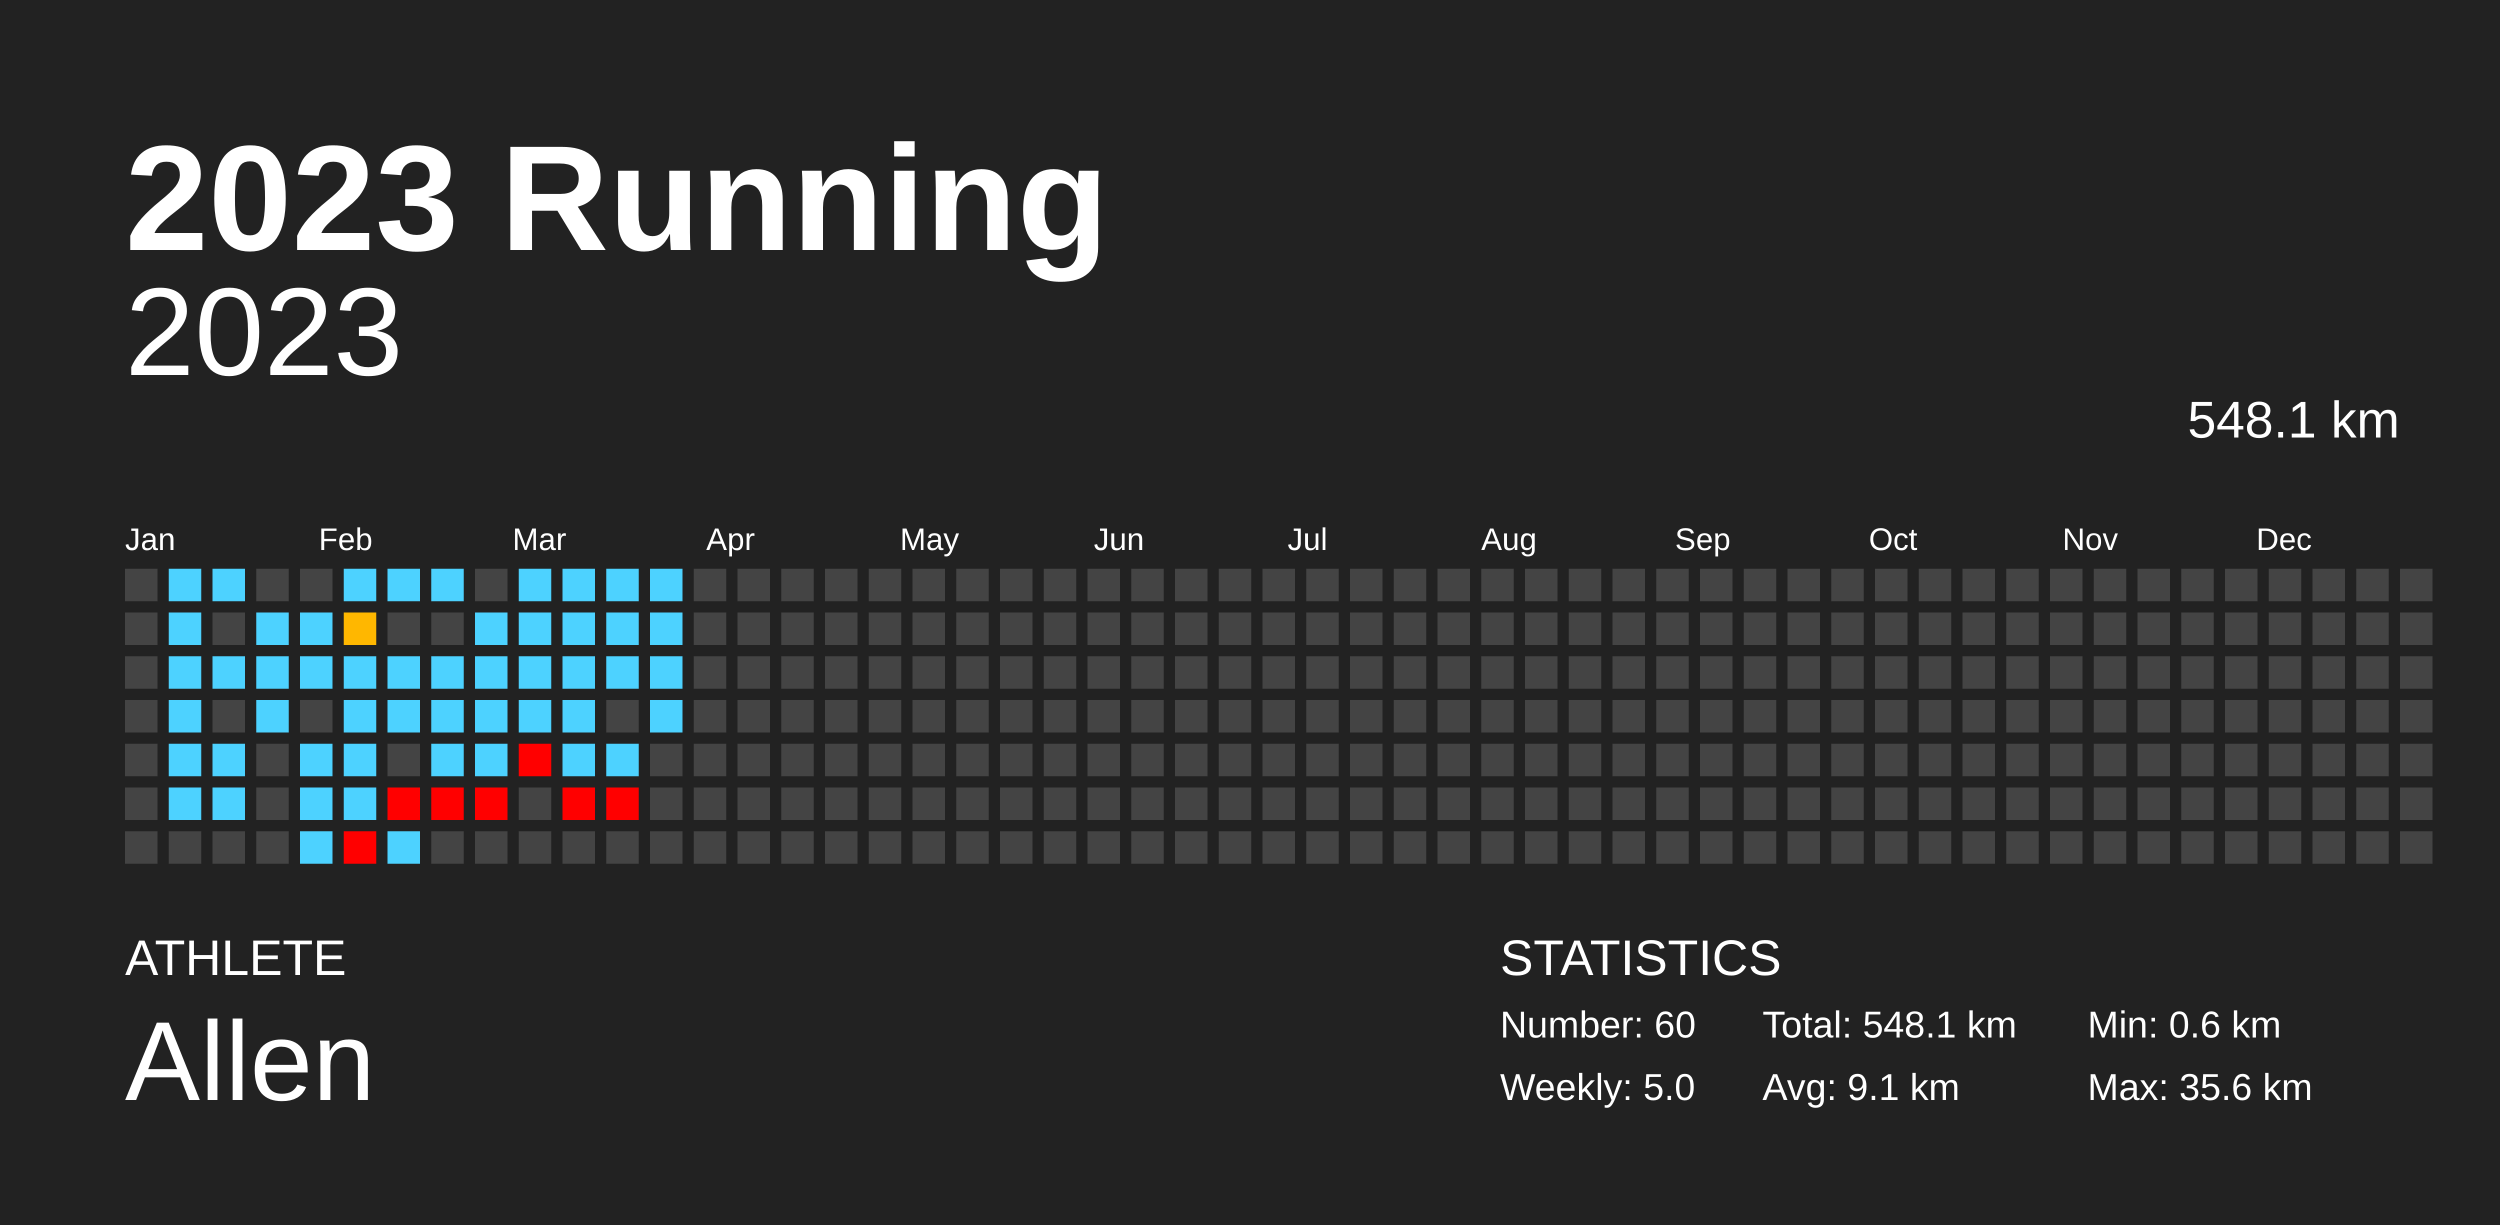
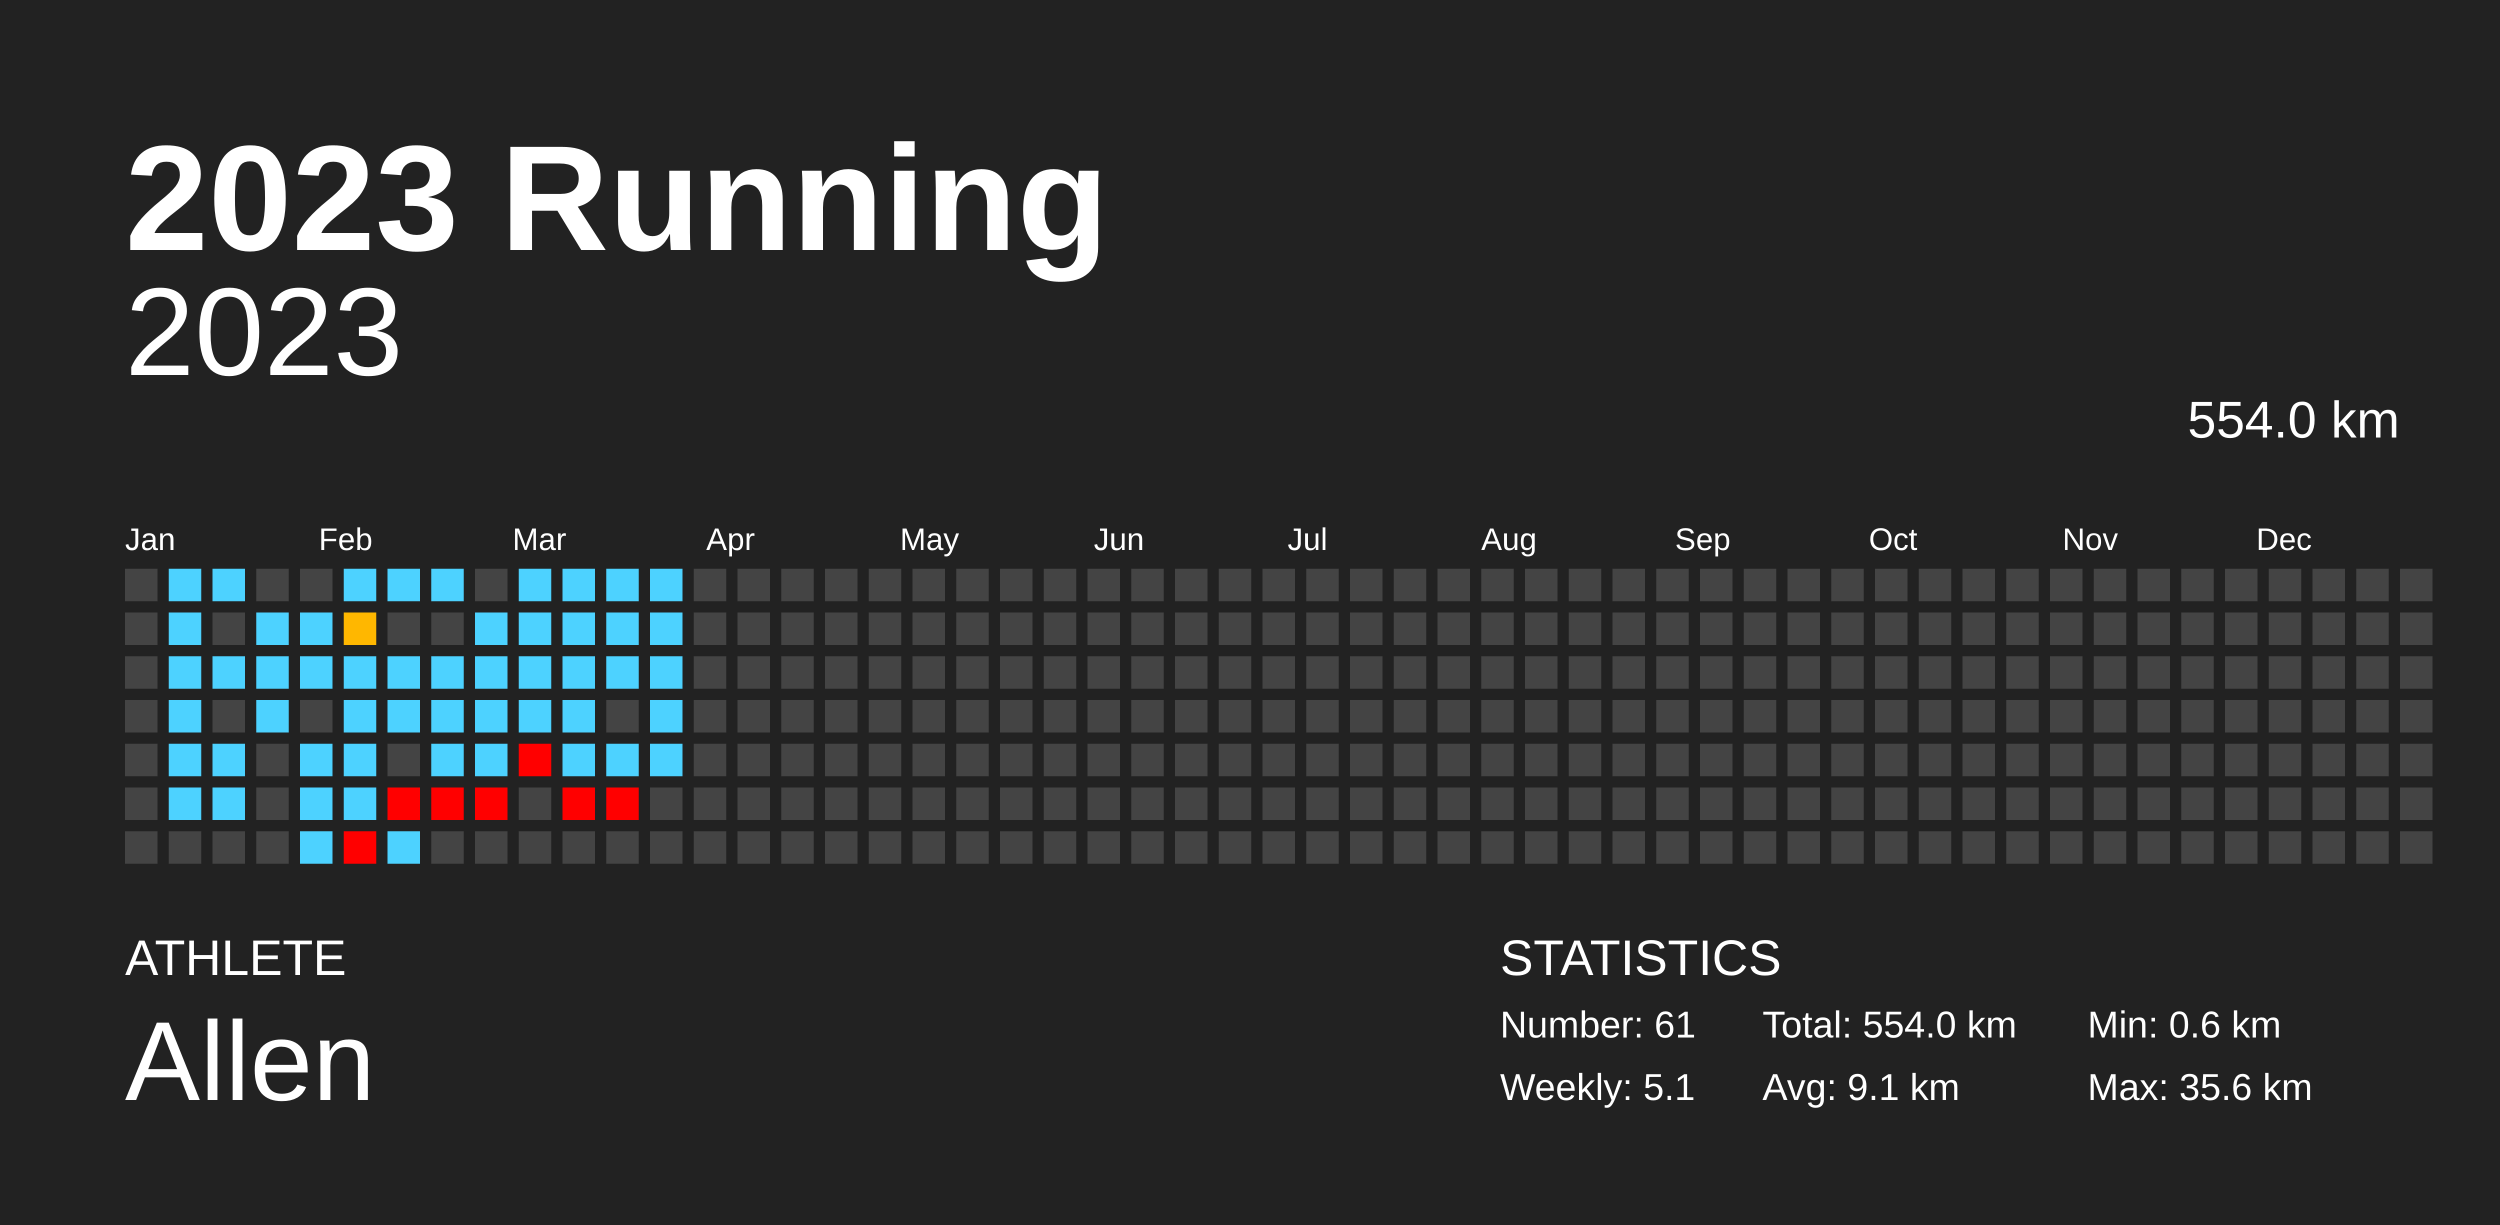
<svg xmlns="http://www.w3.org/2000/svg" baseProfile="full" height="98mm" version="1.1" viewBox="0,0,200,98" width="200mm">
  <defs />
  <rect fill="#222222" height="98" width="200" x="0" y="0" />
  <text fill="#FFFFFF" style="font-size:12px; font-family:Arial; font-weight:bold;" x="10" y="20">2023 Running</text>
  <text fill="#FFFFFF" style="font-size:4px; font-family:Arial" x="10" y="78">ATHLETE</text>
  <text fill="#FFFFFF" style="font-size:9px; font-family:Arial" x="10" y="88">Allen</text>
  <text fill="#FFFFFF" style="font-size:4px; font-family:Arial" x="120" y="78">STATISTICS</text>
-   <text fill="#FFFFFF" style="font-size:3px; font-family:Arial" x="120" y="83">Number: 60</text>
-   <text fill="#FFFFFF" style="font-size:3px; font-family:Arial" x="120" y="88">Weekly: 5.0</text>
-   <text fill="#FFFFFF" style="font-size:3px; font-family:Arial" x="141" y="83">Total: 548.1 km</text>
+   <text fill="#FFFFFF" style="font-size:3px; font-family:Arial" x="120" y="83">Number: 61</text>
+   <text fill="#FFFFFF" style="font-size:3px; font-family:Arial" x="120" y="88">Weekly: 5.1</text>
+   <text fill="#FFFFFF" style="font-size:3px; font-family:Arial" x="141" y="83">Total: 554.0 km</text>
  <text fill="#FFFFFF" style="font-size:3px; font-family:Arial" x="141" y="88">Avg: 9.1 km</text>
  <text fill="#FFFFFF" style="font-size:3px; font-family:Arial" x="167" y="83">Min: 0.6 km</text>
  <text fill="#FFFFFF" style="font-size:3px; font-family:Arial" x="167" y="88">Max: 35.6 km</text>
  <text alignment-baseline="hanging" fill="#FFFFFF" style="font-size:10.0px; font-family:Arial;" x="10" y="30">2023</text>
-   <text alignment-baseline="hanging" fill="#FFFFFF" style="font-size:4.125px; font-family:Arial;" x="175" y="35">548.1 km</text>
+   <text alignment-baseline="hanging" fill="#FFFFFF" style="font-size:4.125px; font-family:Arial;" x="175" y="35">554.0 km</text>
  <text fill="#FFFFFF" style="font-size:2.5px; font-family:Arial" x="10.0" y="44">Jan</text>
  <text fill="#FFFFFF" style="font-size:2.5px; font-family:Arial" x="25.5" y="44">Feb</text>
  <text fill="#FFFFFF" style="font-size:2.5px; font-family:Arial" x="41.0" y="44">Mar</text>
  <text fill="#FFFFFF" style="font-size:2.5px; font-family:Arial" x="56.5" y="44">Apr</text>
  <text fill="#FFFFFF" style="font-size:2.5px; font-family:Arial" x="72.0" y="44">May</text>
  <text fill="#FFFFFF" style="font-size:2.5px; font-family:Arial" x="87.5" y="44">Jun</text>
  <text fill="#FFFFFF" style="font-size:2.5px; font-family:Arial" x="103.0" y="44">Jul</text>
  <text fill="#FFFFFF" style="font-size:2.5px; font-family:Arial" x="118.5" y="44">Aug</text>
  <text fill="#FFFFFF" style="font-size:2.5px; font-family:Arial" x="134.0" y="44">Sep</text>
  <text fill="#FFFFFF" style="font-size:2.5px; font-family:Arial" x="149.5" y="44">Oct</text>
  <text fill="#FFFFFF" style="font-size:2.5px; font-family:Arial" x="165.0" y="44">Nov</text>
  <text fill="#FFFFFF" style="font-size:2.5px; font-family:Arial" x="180.5" y="44">Dec</text>
  <rect fill="#444444" height="2.6" width="2.6" x="10.0" y="45.5" />
  <rect fill="#444444" height="2.6" width="2.6" x="10.0" y="49.0" />
  <rect fill="#444444" height="2.6" width="2.6" x="10.0" y="52.5" />
  <rect fill="#444444" height="2.6" width="2.6" x="10.0" y="56.0" />
  <rect fill="#444444" height="2.6" width="2.6" x="10.0" y="59.5" />
  <rect fill="#444444" height="2.6" width="2.6" x="10.0" y="63.0" />
  <rect fill="#444444" height="2.6" width="2.6" x="10.0" y="66.5" />
  <rect fill="#4dd2ff" height="2.6" width="2.6" x="13.5" y="45.5" />
  <rect fill="#4dd2ff" height="2.6" width="2.6" x="13.5" y="49.0" />
  <rect fill="#4dd2ff" height="2.6" width="2.6" x="13.5" y="52.5" />
  <rect fill="#4dd2ff" height="2.6" width="2.6" x="13.5" y="56.0" />
  <rect fill="#4dd2ff" height="2.6" width="2.6" x="13.5" y="59.5" />
  <rect fill="#4dd2ff" height="2.6" width="2.6" x="13.5" y="63.0" />
  <rect fill="#444444" height="2.6" width="2.6" x="13.5" y="66.5" />
  <rect fill="#4dd2ff" height="2.6" width="2.6" x="17.0" y="45.5" />
  <rect fill="#444444" height="2.6" width="2.6" x="17.0" y="49.0" />
  <rect fill="#4dd2ff" height="2.6" width="2.6" x="17.0" y="52.5" />
  <rect fill="#444444" height="2.6" width="2.6" x="17.0" y="56.0" />
  <rect fill="#4dd2ff" height="2.6" width="2.6" x="17.0" y="59.5" />
  <rect fill="#4dd2ff" height="2.6" width="2.6" x="17.0" y="63.0" />
  <rect fill="#444444" height="2.6" width="2.6" x="17.0" y="66.5" />
  <rect fill="#444444" height="2.6" width="2.6" x="20.5" y="45.5" />
  <rect fill="#4dd2ff" height="2.6" width="2.6" x="20.5" y="49.0" />
  <rect fill="#4dd2ff" height="2.6" width="2.6" x="20.5" y="52.5" />
  <rect fill="#4dd2ff" height="2.6" width="2.6" x="20.5" y="56.0" />
  <rect fill="#444444" height="2.6" width="2.6" x="20.5" y="59.5" />
  <rect fill="#444444" height="2.6" width="2.6" x="20.5" y="63.0" />
  <rect fill="#444444" height="2.6" width="2.6" x="20.5" y="66.5" />
  <rect fill="#444444" height="2.6" width="2.6" x="24.0" y="45.5" />
  <rect fill="#4dd2ff" height="2.6" width="2.6" x="24.0" y="49.0" />
  <rect fill="#4dd2ff" height="2.6" width="2.6" x="24.0" y="52.5" />
  <rect fill="#444444" height="2.6" width="2.6" x="24.0" y="56.0" />
  <rect fill="#4dd2ff" height="2.6" width="2.6" x="24.0" y="59.5" />
  <rect fill="#4dd2ff" height="2.6" width="2.6" x="24.0" y="63.0" />
  <rect fill="#4dd2ff" height="2.6" width="2.6" x="24.0" y="66.5" />
  <rect fill="#4dd2ff" height="2.6" width="2.6" x="27.5" y="45.5" />
  <rect fill="#ffb700" height="2.6" width="2.6" x="27.5" y="49.0" />
  <rect fill="#4dd2ff" height="2.6" width="2.6" x="27.5" y="52.5" />
  <rect fill="#4dd2ff" height="2.6" width="2.6" x="27.5" y="56.0" />
  <rect fill="#4dd2ff" height="2.6" width="2.6" x="27.5" y="59.5" />
  <rect fill="#4dd2ff" height="2.6" width="2.6" x="27.5" y="63.0" />
  <rect fill="red" height="2.6" width="2.6" x="27.5" y="66.5" />
  <rect fill="#4dd2ff" height="2.6" width="2.6" x="31.0" y="45.5" />
  <rect fill="#444444" height="2.6" width="2.6" x="31.0" y="49.0" />
  <rect fill="#4dd2ff" height="2.6" width="2.6" x="31.0" y="52.5" />
  <rect fill="#4dd2ff" height="2.6" width="2.6" x="31.0" y="56.0" />
  <rect fill="#444444" height="2.6" width="2.6" x="31.0" y="59.5" />
  <rect fill="red" height="2.6" width="2.6" x="31.0" y="63.0" />
  <rect fill="#4dd2ff" height="2.6" width="2.6" x="31.0" y="66.5" />
  <rect fill="#4dd2ff" height="2.6" width="2.6" x="34.5" y="45.5" />
  <rect fill="#444444" height="2.6" width="2.6" x="34.5" y="49.0" />
  <rect fill="#4dd2ff" height="2.6" width="2.6" x="34.5" y="52.5" />
  <rect fill="#4dd2ff" height="2.6" width="2.6" x="34.5" y="56.0" />
  <rect fill="#4dd2ff" height="2.6" width="2.6" x="34.5" y="59.5" />
  <rect fill="red" height="2.6" width="2.6" x="34.5" y="63.0" />
  <rect fill="#444444" height="2.6" width="2.6" x="34.5" y="66.5" />
  <rect fill="#444444" height="2.6" width="2.6" x="38.0" y="45.5" />
  <rect fill="#4dd2ff" height="2.6" width="2.6" x="38.0" y="49.0" />
  <rect fill="#4dd2ff" height="2.6" width="2.6" x="38.0" y="52.5" />
  <rect fill="#4dd2ff" height="2.6" width="2.6" x="38.0" y="56.0" />
  <rect fill="#4dd2ff" height="2.6" width="2.6" x="38.0" y="59.5" />
  <rect fill="red" height="2.6" width="2.6" x="38.0" y="63.0" />
  <rect fill="#444444" height="2.6" width="2.6" x="38.0" y="66.5" />
  <rect fill="#4dd2ff" height="2.6" width="2.6" x="41.5" y="45.5" />
  <rect fill="#4dd2ff" height="2.6" width="2.6" x="41.5" y="49.0" />
  <rect fill="#4dd2ff" height="2.6" width="2.6" x="41.5" y="52.5" />
  <rect fill="#4dd2ff" height="2.6" width="2.6" x="41.5" y="56.0" />
  <rect fill="red" height="2.6" width="2.6" x="41.5" y="59.5" />
  <rect fill="#444444" height="2.6" width="2.6" x="41.5" y="63.0" />
  <rect fill="#444444" height="2.6" width="2.6" x="41.5" y="66.5" />
  <rect fill="#4dd2ff" height="2.6" width="2.6" x="45.0" y="45.5" />
  <rect fill="#4dd2ff" height="2.6" width="2.6" x="45.0" y="49.0" />
  <rect fill="#4dd2ff" height="2.6" width="2.6" x="45.0" y="52.5" />
  <rect fill="#4dd2ff" height="2.6" width="2.6" x="45.0" y="56.0" />
  <rect fill="#4dd2ff" height="2.6" width="2.6" x="45.0" y="59.5" />
  <rect fill="red" height="2.6" width="2.6" x="45.0" y="63.0" />
  <rect fill="#444444" height="2.6" width="2.6" x="45.0" y="66.5" />
  <rect fill="#4dd2ff" height="2.6" width="2.6" x="48.5" y="45.5" />
  <rect fill="#4dd2ff" height="2.6" width="2.6" x="48.5" y="49.0" />
  <rect fill="#4dd2ff" height="2.6" width="2.6" x="48.5" y="52.5" />
  <rect fill="#444444" height="2.6" width="2.6" x="48.5" y="56.0" />
  <rect fill="#4dd2ff" height="2.6" width="2.6" x="48.5" y="59.5" />
  <rect fill="red" height="2.6" width="2.6" x="48.5" y="63.0" />
  <rect fill="#444444" height="2.6" width="2.6" x="48.5" y="66.5" />
  <rect fill="#4dd2ff" height="2.6" width="2.6" x="52.0" y="45.5" />
  <rect fill="#4dd2ff" height="2.6" width="2.6" x="52.0" y="49.0" />
  <rect fill="#4dd2ff" height="2.6" width="2.6" x="52.0" y="52.5" />
  <rect fill="#4dd2ff" height="2.6" width="2.6" x="52.0" y="56.0" />
-   <rect fill="#444444" height="2.6" width="2.6" x="52.0" y="59.5" />
+   <rect fill="#4dd2ff" height="2.6" width="2.6" x="52.0" y="59.5" />
  <rect fill="#444444" height="2.6" width="2.6" x="52.0" y="63.0" />
  <rect fill="#444444" height="2.6" width="2.6" x="52.0" y="66.5" />
  <rect fill="#444444" height="2.6" width="2.6" x="55.5" y="45.5" />
  <rect fill="#444444" height="2.6" width="2.6" x="55.5" y="49.0" />
  <rect fill="#444444" height="2.6" width="2.6" x="55.5" y="52.5" />
  <rect fill="#444444" height="2.6" width="2.6" x="55.5" y="56.0" />
  <rect fill="#444444" height="2.6" width="2.6" x="55.5" y="59.5" />
  <rect fill="#444444" height="2.6" width="2.6" x="55.5" y="63.0" />
  <rect fill="#444444" height="2.6" width="2.6" x="55.5" y="66.5" />
  <rect fill="#444444" height="2.6" width="2.6" x="59.0" y="45.5" />
  <rect fill="#444444" height="2.6" width="2.6" x="59.0" y="49.0" />
  <rect fill="#444444" height="2.6" width="2.6" x="59.0" y="52.5" />
  <rect fill="#444444" height="2.6" width="2.6" x="59.0" y="56.0" />
  <rect fill="#444444" height="2.6" width="2.6" x="59.0" y="59.5" />
  <rect fill="#444444" height="2.6" width="2.6" x="59.0" y="63.0" />
  <rect fill="#444444" height="2.6" width="2.6" x="59.0" y="66.5" />
  <rect fill="#444444" height="2.6" width="2.6" x="62.5" y="45.5" />
  <rect fill="#444444" height="2.6" width="2.6" x="62.5" y="49.0" />
  <rect fill="#444444" height="2.6" width="2.6" x="62.5" y="52.5" />
  <rect fill="#444444" height="2.6" width="2.6" x="62.5" y="56.0" />
  <rect fill="#444444" height="2.6" width="2.6" x="62.5" y="59.5" />
  <rect fill="#444444" height="2.6" width="2.6" x="62.5" y="63.0" />
  <rect fill="#444444" height="2.6" width="2.6" x="62.5" y="66.5" />
  <rect fill="#444444" height="2.6" width="2.6" x="66.0" y="45.5" />
  <rect fill="#444444" height="2.6" width="2.6" x="66.0" y="49.0" />
  <rect fill="#444444" height="2.6" width="2.6" x="66.0" y="52.5" />
  <rect fill="#444444" height="2.6" width="2.6" x="66.0" y="56.0" />
  <rect fill="#444444" height="2.6" width="2.6" x="66.0" y="59.5" />
  <rect fill="#444444" height="2.6" width="2.6" x="66.0" y="63.0" />
  <rect fill="#444444" height="2.6" width="2.6" x="66.0" y="66.5" />
  <rect fill="#444444" height="2.6" width="2.6" x="69.5" y="45.5" />
  <rect fill="#444444" height="2.6" width="2.6" x="69.5" y="49.0" />
  <rect fill="#444444" height="2.6" width="2.6" x="69.5" y="52.5" />
  <rect fill="#444444" height="2.6" width="2.6" x="69.5" y="56.0" />
  <rect fill="#444444" height="2.6" width="2.6" x="69.5" y="59.5" />
  <rect fill="#444444" height="2.6" width="2.6" x="69.5" y="63.0" />
  <rect fill="#444444" height="2.6" width="2.6" x="69.5" y="66.5" />
  <rect fill="#444444" height="2.6" width="2.6" x="73.0" y="45.5" />
  <rect fill="#444444" height="2.6" width="2.6" x="73.0" y="49.0" />
  <rect fill="#444444" height="2.6" width="2.6" x="73.0" y="52.5" />
  <rect fill="#444444" height="2.6" width="2.6" x="73.0" y="56.0" />
  <rect fill="#444444" height="2.6" width="2.6" x="73.0" y="59.5" />
  <rect fill="#444444" height="2.6" width="2.6" x="73.0" y="63.0" />
  <rect fill="#444444" height="2.6" width="2.6" x="73.0" y="66.5" />
  <rect fill="#444444" height="2.6" width="2.6" x="76.5" y="45.5" />
  <rect fill="#444444" height="2.6" width="2.6" x="76.5" y="49.0" />
  <rect fill="#444444" height="2.6" width="2.6" x="76.5" y="52.5" />
  <rect fill="#444444" height="2.6" width="2.6" x="76.5" y="56.0" />
  <rect fill="#444444" height="2.6" width="2.6" x="76.5" y="59.5" />
  <rect fill="#444444" height="2.6" width="2.6" x="76.5" y="63.0" />
  <rect fill="#444444" height="2.6" width="2.6" x="76.5" y="66.5" />
  <rect fill="#444444" height="2.6" width="2.6" x="80.0" y="45.5" />
  <rect fill="#444444" height="2.6" width="2.6" x="80.0" y="49.0" />
  <rect fill="#444444" height="2.6" width="2.6" x="80.0" y="52.5" />
  <rect fill="#444444" height="2.6" width="2.6" x="80.0" y="56.0" />
  <rect fill="#444444" height="2.6" width="2.6" x="80.0" y="59.5" />
  <rect fill="#444444" height="2.6" width="2.6" x="80.0" y="63.0" />
  <rect fill="#444444" height="2.6" width="2.6" x="80.0" y="66.5" />
  <rect fill="#444444" height="2.6" width="2.6" x="83.5" y="45.5" />
  <rect fill="#444444" height="2.6" width="2.6" x="83.5" y="49.0" />
  <rect fill="#444444" height="2.6" width="2.6" x="83.5" y="52.5" />
  <rect fill="#444444" height="2.6" width="2.6" x="83.5" y="56.0" />
  <rect fill="#444444" height="2.6" width="2.6" x="83.5" y="59.5" />
  <rect fill="#444444" height="2.6" width="2.6" x="83.5" y="63.0" />
  <rect fill="#444444" height="2.6" width="2.6" x="83.5" y="66.5" />
  <rect fill="#444444" height="2.6" width="2.6" x="87.0" y="45.5" />
  <rect fill="#444444" height="2.6" width="2.6" x="87.0" y="49.0" />
  <rect fill="#444444" height="2.6" width="2.6" x="87.0" y="52.5" />
  <rect fill="#444444" height="2.6" width="2.6" x="87.0" y="56.0" />
  <rect fill="#444444" height="2.6" width="2.6" x="87.0" y="59.5" />
  <rect fill="#444444" height="2.6" width="2.6" x="87.0" y="63.0" />
  <rect fill="#444444" height="2.6" width="2.6" x="87.0" y="66.5" />
  <rect fill="#444444" height="2.6" width="2.6" x="90.5" y="45.5" />
  <rect fill="#444444" height="2.6" width="2.6" x="90.5" y="49.0" />
  <rect fill="#444444" height="2.6" width="2.6" x="90.5" y="52.5" />
  <rect fill="#444444" height="2.6" width="2.6" x="90.5" y="56.0" />
  <rect fill="#444444" height="2.6" width="2.6" x="90.5" y="59.5" />
  <rect fill="#444444" height="2.6" width="2.6" x="90.5" y="63.0" />
  <rect fill="#444444" height="2.6" width="2.6" x="90.5" y="66.5" />
  <rect fill="#444444" height="2.6" width="2.6" x="94.0" y="45.5" />
  <rect fill="#444444" height="2.6" width="2.6" x="94.0" y="49.0" />
  <rect fill="#444444" height="2.6" width="2.6" x="94.0" y="52.5" />
  <rect fill="#444444" height="2.6" width="2.6" x="94.0" y="56.0" />
  <rect fill="#444444" height="2.6" width="2.6" x="94.0" y="59.5" />
  <rect fill="#444444" height="2.6" width="2.6" x="94.0" y="63.0" />
  <rect fill="#444444" height="2.6" width="2.6" x="94.0" y="66.5" />
  <rect fill="#444444" height="2.6" width="2.6" x="97.5" y="45.5" />
  <rect fill="#444444" height="2.6" width="2.6" x="97.5" y="49.0" />
  <rect fill="#444444" height="2.6" width="2.6" x="97.5" y="52.5" />
  <rect fill="#444444" height="2.6" width="2.6" x="97.5" y="56.0" />
  <rect fill="#444444" height="2.6" width="2.6" x="97.5" y="59.5" />
  <rect fill="#444444" height="2.6" width="2.6" x="97.5" y="63.0" />
  <rect fill="#444444" height="2.6" width="2.6" x="97.5" y="66.5" />
  <rect fill="#444444" height="2.6" width="2.6" x="101.0" y="45.5" />
  <rect fill="#444444" height="2.6" width="2.6" x="101.0" y="49.0" />
  <rect fill="#444444" height="2.6" width="2.6" x="101.0" y="52.5" />
  <rect fill="#444444" height="2.6" width="2.6" x="101.0" y="56.0" />
  <rect fill="#444444" height="2.6" width="2.6" x="101.0" y="59.5" />
  <rect fill="#444444" height="2.6" width="2.6" x="101.0" y="63.0" />
  <rect fill="#444444" height="2.6" width="2.6" x="101.0" y="66.5" />
  <rect fill="#444444" height="2.6" width="2.6" x="104.5" y="45.5" />
  <rect fill="#444444" height="2.6" width="2.6" x="104.5" y="49.0" />
  <rect fill="#444444" height="2.6" width="2.6" x="104.5" y="52.5" />
  <rect fill="#444444" height="2.6" width="2.6" x="104.5" y="56.0" />
  <rect fill="#444444" height="2.6" width="2.6" x="104.5" y="59.5" />
  <rect fill="#444444" height="2.6" width="2.6" x="104.5" y="63.0" />
  <rect fill="#444444" height="2.6" width="2.6" x="104.5" y="66.5" />
  <rect fill="#444444" height="2.6" width="2.6" x="108.0" y="45.5" />
  <rect fill="#444444" height="2.6" width="2.6" x="108.0" y="49.0" />
  <rect fill="#444444" height="2.6" width="2.6" x="108.0" y="52.5" />
  <rect fill="#444444" height="2.6" width="2.6" x="108.0" y="56.0" />
  <rect fill="#444444" height="2.6" width="2.6" x="108.0" y="59.5" />
  <rect fill="#444444" height="2.6" width="2.6" x="108.0" y="63.0" />
  <rect fill="#444444" height="2.6" width="2.6" x="108.0" y="66.5" />
  <rect fill="#444444" height="2.6" width="2.6" x="111.5" y="45.5" />
  <rect fill="#444444" height="2.6" width="2.6" x="111.5" y="49.0" />
  <rect fill="#444444" height="2.6" width="2.6" x="111.5" y="52.5" />
  <rect fill="#444444" height="2.6" width="2.6" x="111.5" y="56.0" />
  <rect fill="#444444" height="2.6" width="2.6" x="111.5" y="59.5" />
  <rect fill="#444444" height="2.6" width="2.6" x="111.5" y="63.0" />
  <rect fill="#444444" height="2.6" width="2.6" x="111.5" y="66.5" />
  <rect fill="#444444" height="2.6" width="2.6" x="115.0" y="45.5" />
  <rect fill="#444444" height="2.6" width="2.6" x="115.0" y="49.0" />
  <rect fill="#444444" height="2.6" width="2.6" x="115.0" y="52.5" />
  <rect fill="#444444" height="2.6" width="2.6" x="115.0" y="56.0" />
  <rect fill="#444444" height="2.6" width="2.6" x="115.0" y="59.5" />
  <rect fill="#444444" height="2.6" width="2.6" x="115.0" y="63.0" />
  <rect fill="#444444" height="2.6" width="2.6" x="115.0" y="66.5" />
  <rect fill="#444444" height="2.6" width="2.6" x="118.5" y="45.5" />
  <rect fill="#444444" height="2.6" width="2.6" x="118.5" y="49.0" />
  <rect fill="#444444" height="2.6" width="2.6" x="118.5" y="52.5" />
  <rect fill="#444444" height="2.6" width="2.6" x="118.5" y="56.0" />
  <rect fill="#444444" height="2.6" width="2.6" x="118.5" y="59.5" />
  <rect fill="#444444" height="2.6" width="2.6" x="118.5" y="63.0" />
  <rect fill="#444444" height="2.6" width="2.6" x="118.5" y="66.5" />
  <rect fill="#444444" height="2.6" width="2.6" x="122.0" y="45.5" />
  <rect fill="#444444" height="2.6" width="2.6" x="122.0" y="49.0" />
  <rect fill="#444444" height="2.6" width="2.6" x="122.0" y="52.5" />
  <rect fill="#444444" height="2.6" width="2.6" x="122.0" y="56.0" />
  <rect fill="#444444" height="2.6" width="2.6" x="122.0" y="59.5" />
  <rect fill="#444444" height="2.6" width="2.6" x="122.0" y="63.0" />
  <rect fill="#444444" height="2.6" width="2.6" x="122.0" y="66.5" />
  <rect fill="#444444" height="2.6" width="2.6" x="125.5" y="45.5" />
  <rect fill="#444444" height="2.6" width="2.6" x="125.5" y="49.0" />
  <rect fill="#444444" height="2.6" width="2.6" x="125.5" y="52.5" />
  <rect fill="#444444" height="2.6" width="2.6" x="125.5" y="56.0" />
  <rect fill="#444444" height="2.6" width="2.6" x="125.5" y="59.5" />
  <rect fill="#444444" height="2.6" width="2.6" x="125.5" y="63.0" />
  <rect fill="#444444" height="2.6" width="2.6" x="125.5" y="66.5" />
  <rect fill="#444444" height="2.6" width="2.6" x="129.0" y="45.5" />
  <rect fill="#444444" height="2.6" width="2.6" x="129.0" y="49.0" />
  <rect fill="#444444" height="2.6" width="2.6" x="129.0" y="52.5" />
  <rect fill="#444444" height="2.6" width="2.6" x="129.0" y="56.0" />
  <rect fill="#444444" height="2.6" width="2.6" x="129.0" y="59.5" />
  <rect fill="#444444" height="2.6" width="2.6" x="129.0" y="63.0" />
  <rect fill="#444444" height="2.6" width="2.6" x="129.0" y="66.5" />
  <rect fill="#444444" height="2.6" width="2.6" x="132.5" y="45.5" />
  <rect fill="#444444" height="2.6" width="2.6" x="132.5" y="49.0" />
  <rect fill="#444444" height="2.6" width="2.6" x="132.5" y="52.5" />
  <rect fill="#444444" height="2.6" width="2.6" x="132.5" y="56.0" />
  <rect fill="#444444" height="2.6" width="2.6" x="132.5" y="59.5" />
  <rect fill="#444444" height="2.6" width="2.6" x="132.5" y="63.0" />
  <rect fill="#444444" height="2.6" width="2.6" x="132.5" y="66.5" />
  <rect fill="#444444" height="2.6" width="2.6" x="136.0" y="45.5" />
  <rect fill="#444444" height="2.6" width="2.6" x="136.0" y="49.0" />
  <rect fill="#444444" height="2.6" width="2.6" x="136.0" y="52.5" />
  <rect fill="#444444" height="2.6" width="2.6" x="136.0" y="56.0" />
  <rect fill="#444444" height="2.6" width="2.6" x="136.0" y="59.5" />
  <rect fill="#444444" height="2.6" width="2.6" x="136.0" y="63.0" />
  <rect fill="#444444" height="2.6" width="2.6" x="136.0" y="66.5" />
  <rect fill="#444444" height="2.6" width="2.6" x="139.5" y="45.5" />
  <rect fill="#444444" height="2.6" width="2.6" x="139.5" y="49.0" />
  <rect fill="#444444" height="2.6" width="2.6" x="139.5" y="52.5" />
  <rect fill="#444444" height="2.6" width="2.6" x="139.5" y="56.0" />
  <rect fill="#444444" height="2.6" width="2.6" x="139.5" y="59.5" />
  <rect fill="#444444" height="2.6" width="2.6" x="139.5" y="63.0" />
  <rect fill="#444444" height="2.6" width="2.6" x="139.5" y="66.5" />
  <rect fill="#444444" height="2.6" width="2.6" x="143.0" y="45.5" />
  <rect fill="#444444" height="2.6" width="2.6" x="143.0" y="49.0" />
  <rect fill="#444444" height="2.6" width="2.6" x="143.0" y="52.5" />
  <rect fill="#444444" height="2.6" width="2.6" x="143.0" y="56.0" />
  <rect fill="#444444" height="2.6" width="2.6" x="143.0" y="59.5" />
  <rect fill="#444444" height="2.6" width="2.6" x="143.0" y="63.0" />
  <rect fill="#444444" height="2.6" width="2.6" x="143.0" y="66.5" />
  <rect fill="#444444" height="2.6" width="2.6" x="146.5" y="45.5" />
  <rect fill="#444444" height="2.6" width="2.6" x="146.5" y="49.0" />
  <rect fill="#444444" height="2.6" width="2.6" x="146.5" y="52.5" />
  <rect fill="#444444" height="2.6" width="2.6" x="146.5" y="56.0" />
  <rect fill="#444444" height="2.6" width="2.6" x="146.5" y="59.5" />
  <rect fill="#444444" height="2.6" width="2.6" x="146.5" y="63.0" />
  <rect fill="#444444" height="2.6" width="2.6" x="146.5" y="66.5" />
  <rect fill="#444444" height="2.6" width="2.6" x="150.0" y="45.5" />
  <rect fill="#444444" height="2.6" width="2.6" x="150.0" y="49.0" />
  <rect fill="#444444" height="2.6" width="2.6" x="150.0" y="52.5" />
  <rect fill="#444444" height="2.6" width="2.6" x="150.0" y="56.0" />
  <rect fill="#444444" height="2.6" width="2.6" x="150.0" y="59.5" />
  <rect fill="#444444" height="2.6" width="2.6" x="150.0" y="63.0" />
  <rect fill="#444444" height="2.6" width="2.6" x="150.0" y="66.5" />
  <rect fill="#444444" height="2.6" width="2.6" x="153.5" y="45.5" />
  <rect fill="#444444" height="2.6" width="2.6" x="153.5" y="49.0" />
  <rect fill="#444444" height="2.6" width="2.6" x="153.5" y="52.5" />
  <rect fill="#444444" height="2.6" width="2.6" x="153.5" y="56.0" />
  <rect fill="#444444" height="2.6" width="2.6" x="153.5" y="59.5" />
  <rect fill="#444444" height="2.6" width="2.6" x="153.5" y="63.0" />
  <rect fill="#444444" height="2.6" width="2.6" x="153.5" y="66.5" />
  <rect fill="#444444" height="2.6" width="2.6" x="157.0" y="45.5" />
  <rect fill="#444444" height="2.6" width="2.6" x="157.0" y="49.0" />
  <rect fill="#444444" height="2.6" width="2.6" x="157.0" y="52.5" />
  <rect fill="#444444" height="2.6" width="2.6" x="157.0" y="56.0" />
  <rect fill="#444444" height="2.6" width="2.6" x="157.0" y="59.5" />
  <rect fill="#444444" height="2.6" width="2.6" x="157.0" y="63.0" />
  <rect fill="#444444" height="2.6" width="2.6" x="157.0" y="66.5" />
  <rect fill="#444444" height="2.6" width="2.6" x="160.5" y="45.5" />
  <rect fill="#444444" height="2.6" width="2.6" x="160.5" y="49.0" />
  <rect fill="#444444" height="2.6" width="2.6" x="160.5" y="52.5" />
  <rect fill="#444444" height="2.6" width="2.6" x="160.5" y="56.0" />
  <rect fill="#444444" height="2.6" width="2.6" x="160.5" y="59.5" />
  <rect fill="#444444" height="2.6" width="2.6" x="160.5" y="63.0" />
  <rect fill="#444444" height="2.6" width="2.6" x="160.5" y="66.5" />
  <rect fill="#444444" height="2.6" width="2.6" x="164.0" y="45.5" />
  <rect fill="#444444" height="2.6" width="2.6" x="164.0" y="49.0" />
  <rect fill="#444444" height="2.6" width="2.6" x="164.0" y="52.5" />
  <rect fill="#444444" height="2.6" width="2.6" x="164.0" y="56.0" />
  <rect fill="#444444" height="2.6" width="2.6" x="164.0" y="59.5" />
  <rect fill="#444444" height="2.6" width="2.6" x="164.0" y="63.0" />
  <rect fill="#444444" height="2.6" width="2.6" x="164.0" y="66.5" />
  <rect fill="#444444" height="2.6" width="2.6" x="167.5" y="45.5" />
  <rect fill="#444444" height="2.6" width="2.6" x="167.5" y="49.0" />
  <rect fill="#444444" height="2.6" width="2.6" x="167.5" y="52.5" />
  <rect fill="#444444" height="2.6" width="2.6" x="167.5" y="56.0" />
  <rect fill="#444444" height="2.6" width="2.6" x="167.5" y="59.5" />
  <rect fill="#444444" height="2.6" width="2.6" x="167.5" y="63.0" />
  <rect fill="#444444" height="2.6" width="2.6" x="167.5" y="66.5" />
  <rect fill="#444444" height="2.6" width="2.6" x="171.0" y="45.5" />
  <rect fill="#444444" height="2.6" width="2.6" x="171.0" y="49.0" />
  <rect fill="#444444" height="2.6" width="2.6" x="171.0" y="52.5" />
  <rect fill="#444444" height="2.6" width="2.6" x="171.0" y="56.0" />
  <rect fill="#444444" height="2.6" width="2.6" x="171.0" y="59.5" />
  <rect fill="#444444" height="2.6" width="2.6" x="171.0" y="63.0" />
  <rect fill="#444444" height="2.6" width="2.6" x="171.0" y="66.5" />
  <rect fill="#444444" height="2.6" width="2.6" x="174.5" y="45.5" />
  <rect fill="#444444" height="2.6" width="2.6" x="174.5" y="49.0" />
  <rect fill="#444444" height="2.6" width="2.6" x="174.5" y="52.5" />
  <rect fill="#444444" height="2.6" width="2.6" x="174.5" y="56.0" />
  <rect fill="#444444" height="2.6" width="2.6" x="174.5" y="59.5" />
  <rect fill="#444444" height="2.6" width="2.6" x="174.5" y="63.0" />
  <rect fill="#444444" height="2.6" width="2.6" x="174.5" y="66.5" />
  <rect fill="#444444" height="2.6" width="2.6" x="178.0" y="45.5" />
  <rect fill="#444444" height="2.6" width="2.6" x="178.0" y="49.0" />
  <rect fill="#444444" height="2.6" width="2.6" x="178.0" y="52.5" />
  <rect fill="#444444" height="2.6" width="2.6" x="178.0" y="56.0" />
  <rect fill="#444444" height="2.6" width="2.6" x="178.0" y="59.5" />
  <rect fill="#444444" height="2.6" width="2.6" x="178.0" y="63.0" />
  <rect fill="#444444" height="2.6" width="2.6" x="178.0" y="66.5" />
  <rect fill="#444444" height="2.6" width="2.6" x="181.5" y="45.5" />
  <rect fill="#444444" height="2.6" width="2.6" x="181.5" y="49.0" />
  <rect fill="#444444" height="2.6" width="2.6" x="181.5" y="52.5" />
  <rect fill="#444444" height="2.6" width="2.6" x="181.5" y="56.0" />
  <rect fill="#444444" height="2.6" width="2.6" x="181.5" y="59.5" />
  <rect fill="#444444" height="2.6" width="2.6" x="181.5" y="63.0" />
  <rect fill="#444444" height="2.6" width="2.6" x="181.5" y="66.5" />
  <rect fill="#444444" height="2.6" width="2.6" x="185.0" y="45.5" />
  <rect fill="#444444" height="2.6" width="2.6" x="185.0" y="49.0" />
  <rect fill="#444444" height="2.6" width="2.6" x="185.0" y="52.5" />
  <rect fill="#444444" height="2.6" width="2.6" x="185.0" y="56.0" />
  <rect fill="#444444" height="2.6" width="2.6" x="185.0" y="59.5" />
  <rect fill="#444444" height="2.6" width="2.6" x="185.0" y="63.0" />
  <rect fill="#444444" height="2.6" width="2.6" x="185.0" y="66.5" />
  <rect fill="#444444" height="2.6" width="2.6" x="188.5" y="45.5" />
  <rect fill="#444444" height="2.6" width="2.6" x="188.5" y="49.0" />
  <rect fill="#444444" height="2.6" width="2.6" x="188.5" y="52.5" />
  <rect fill="#444444" height="2.6" width="2.6" x="188.5" y="56.0" />
  <rect fill="#444444" height="2.6" width="2.6" x="188.5" y="59.5" />
  <rect fill="#444444" height="2.6" width="2.6" x="188.5" y="63.0" />
  <rect fill="#444444" height="2.6" width="2.6" x="188.5" y="66.5" />
  <rect fill="#444444" height="2.6" width="2.6" x="192.0" y="45.5" />
  <rect fill="#444444" height="2.6" width="2.6" x="192.0" y="49.0" />
  <rect fill="#444444" height="2.6" width="2.6" x="192.0" y="52.5" />
  <rect fill="#444444" height="2.6" width="2.6" x="192.0" y="56.0" />
  <rect fill="#444444" height="2.6" width="2.6" x="192.0" y="59.5" />
  <rect fill="#444444" height="2.6" width="2.6" x="192.0" y="63.0" />
  <rect fill="#444444" height="2.6" width="2.6" x="192.0" y="66.5" />
</svg>
